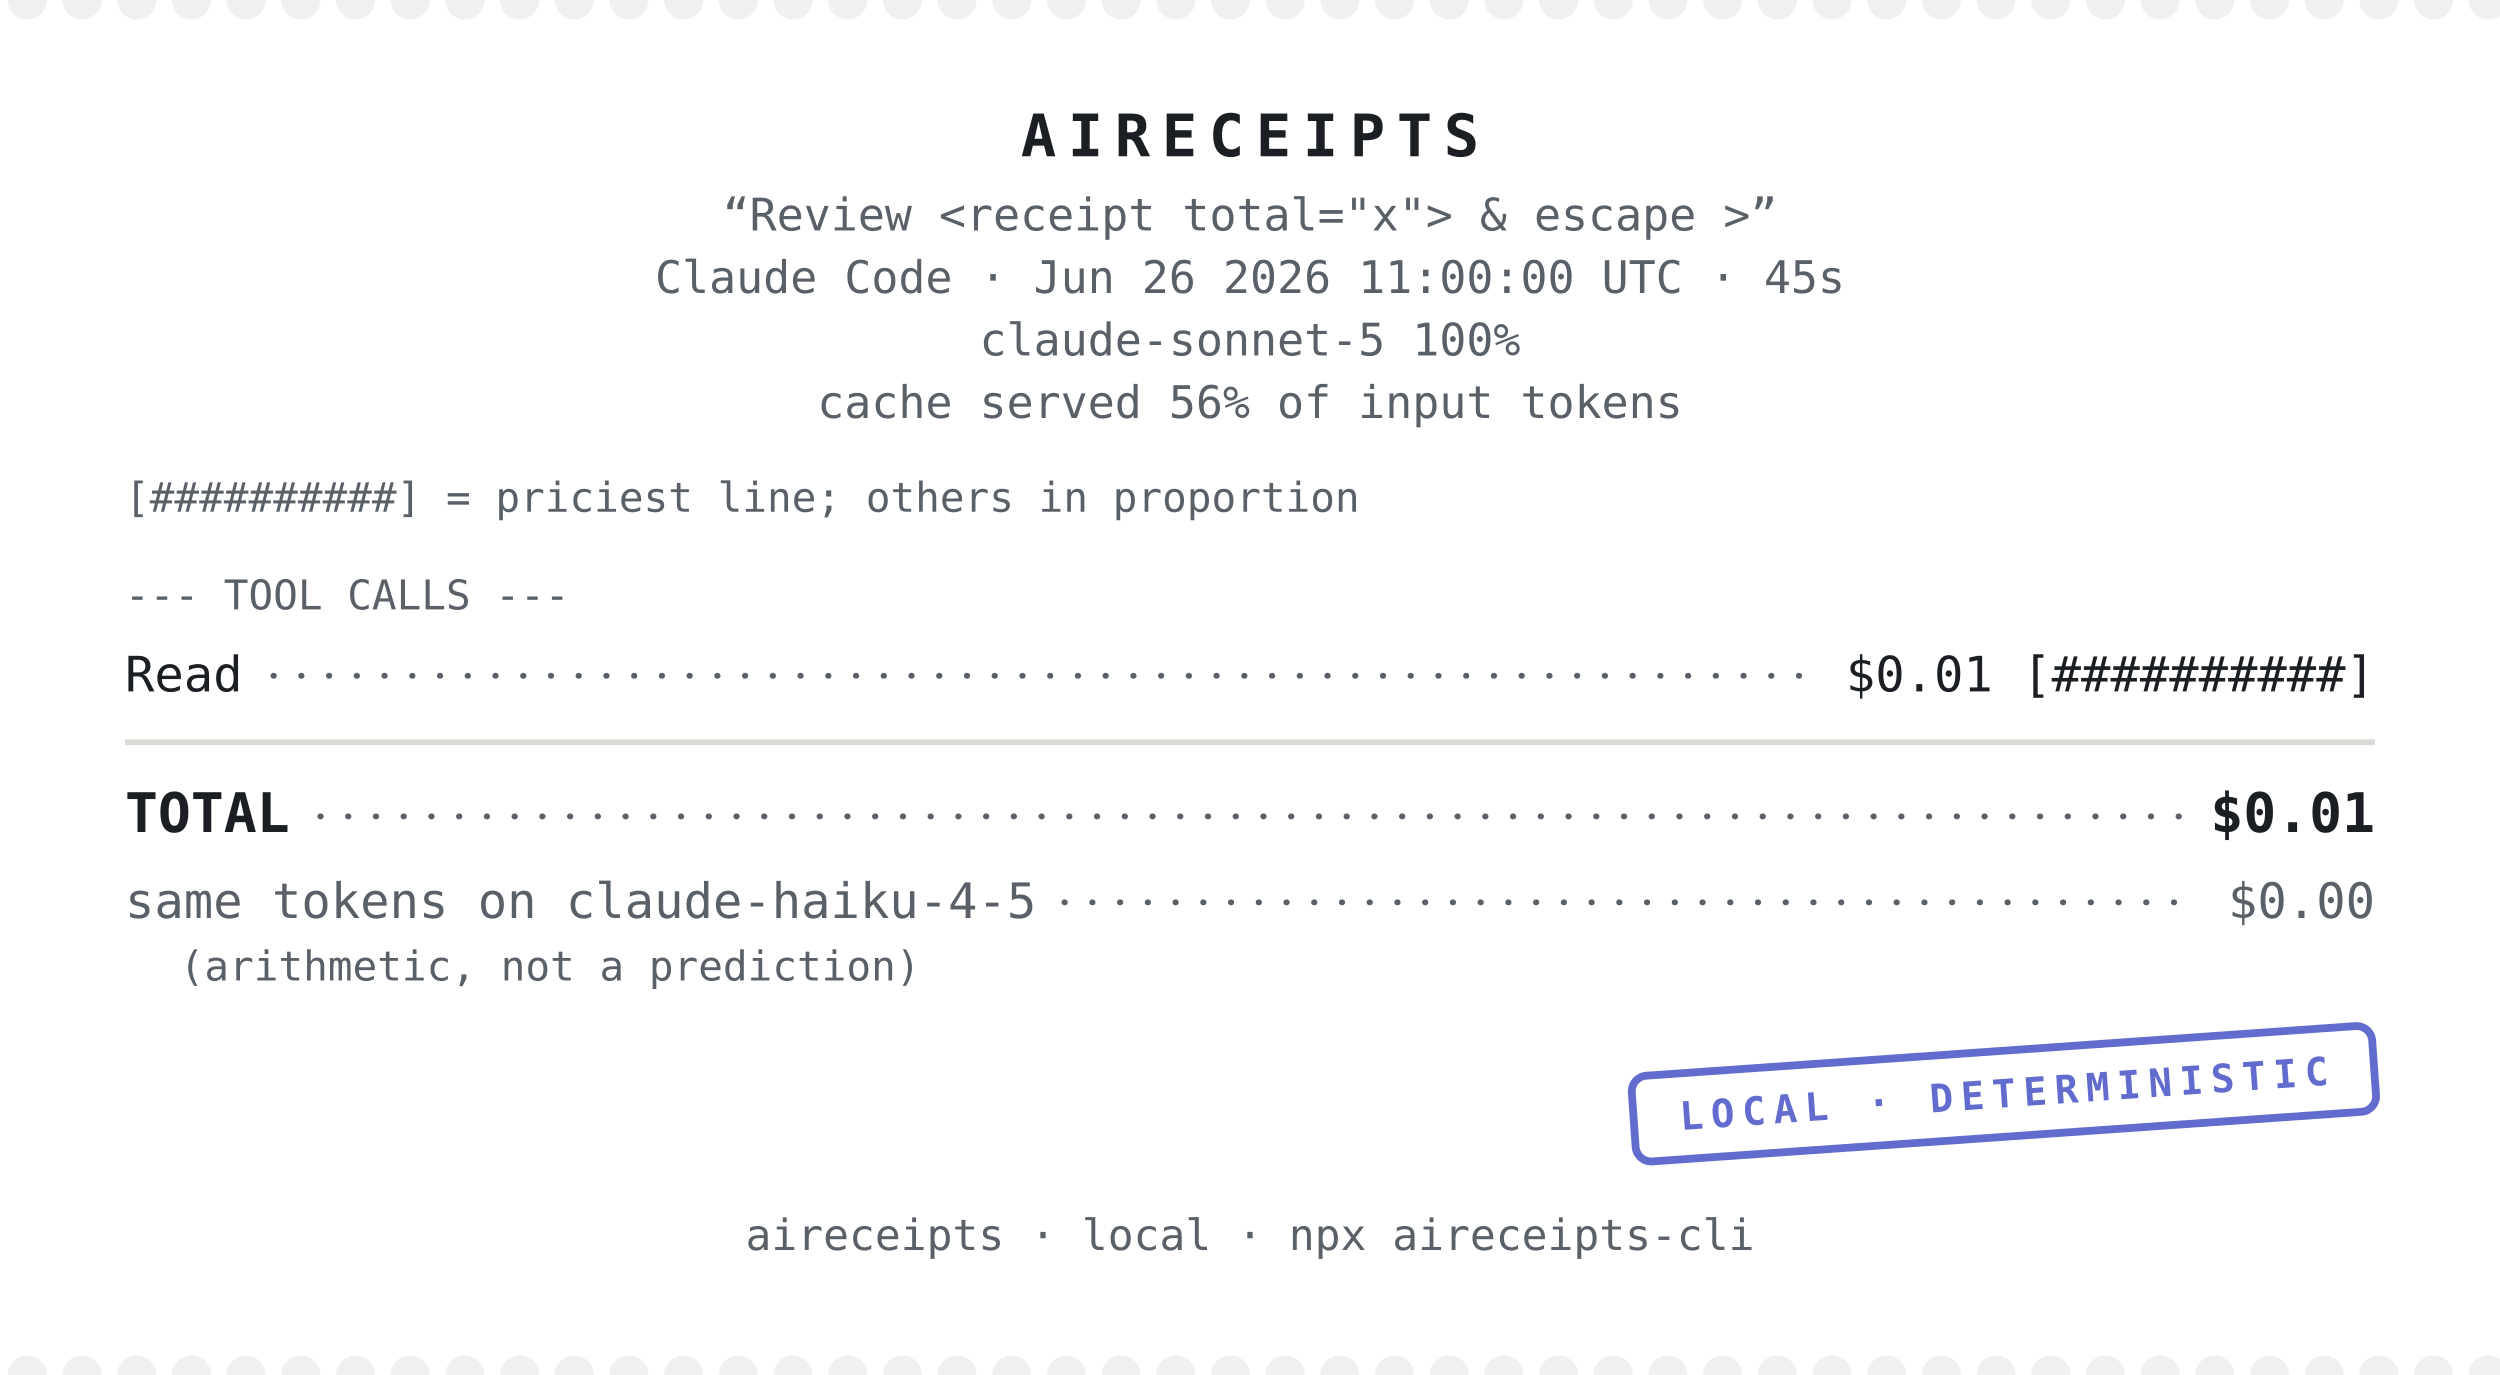
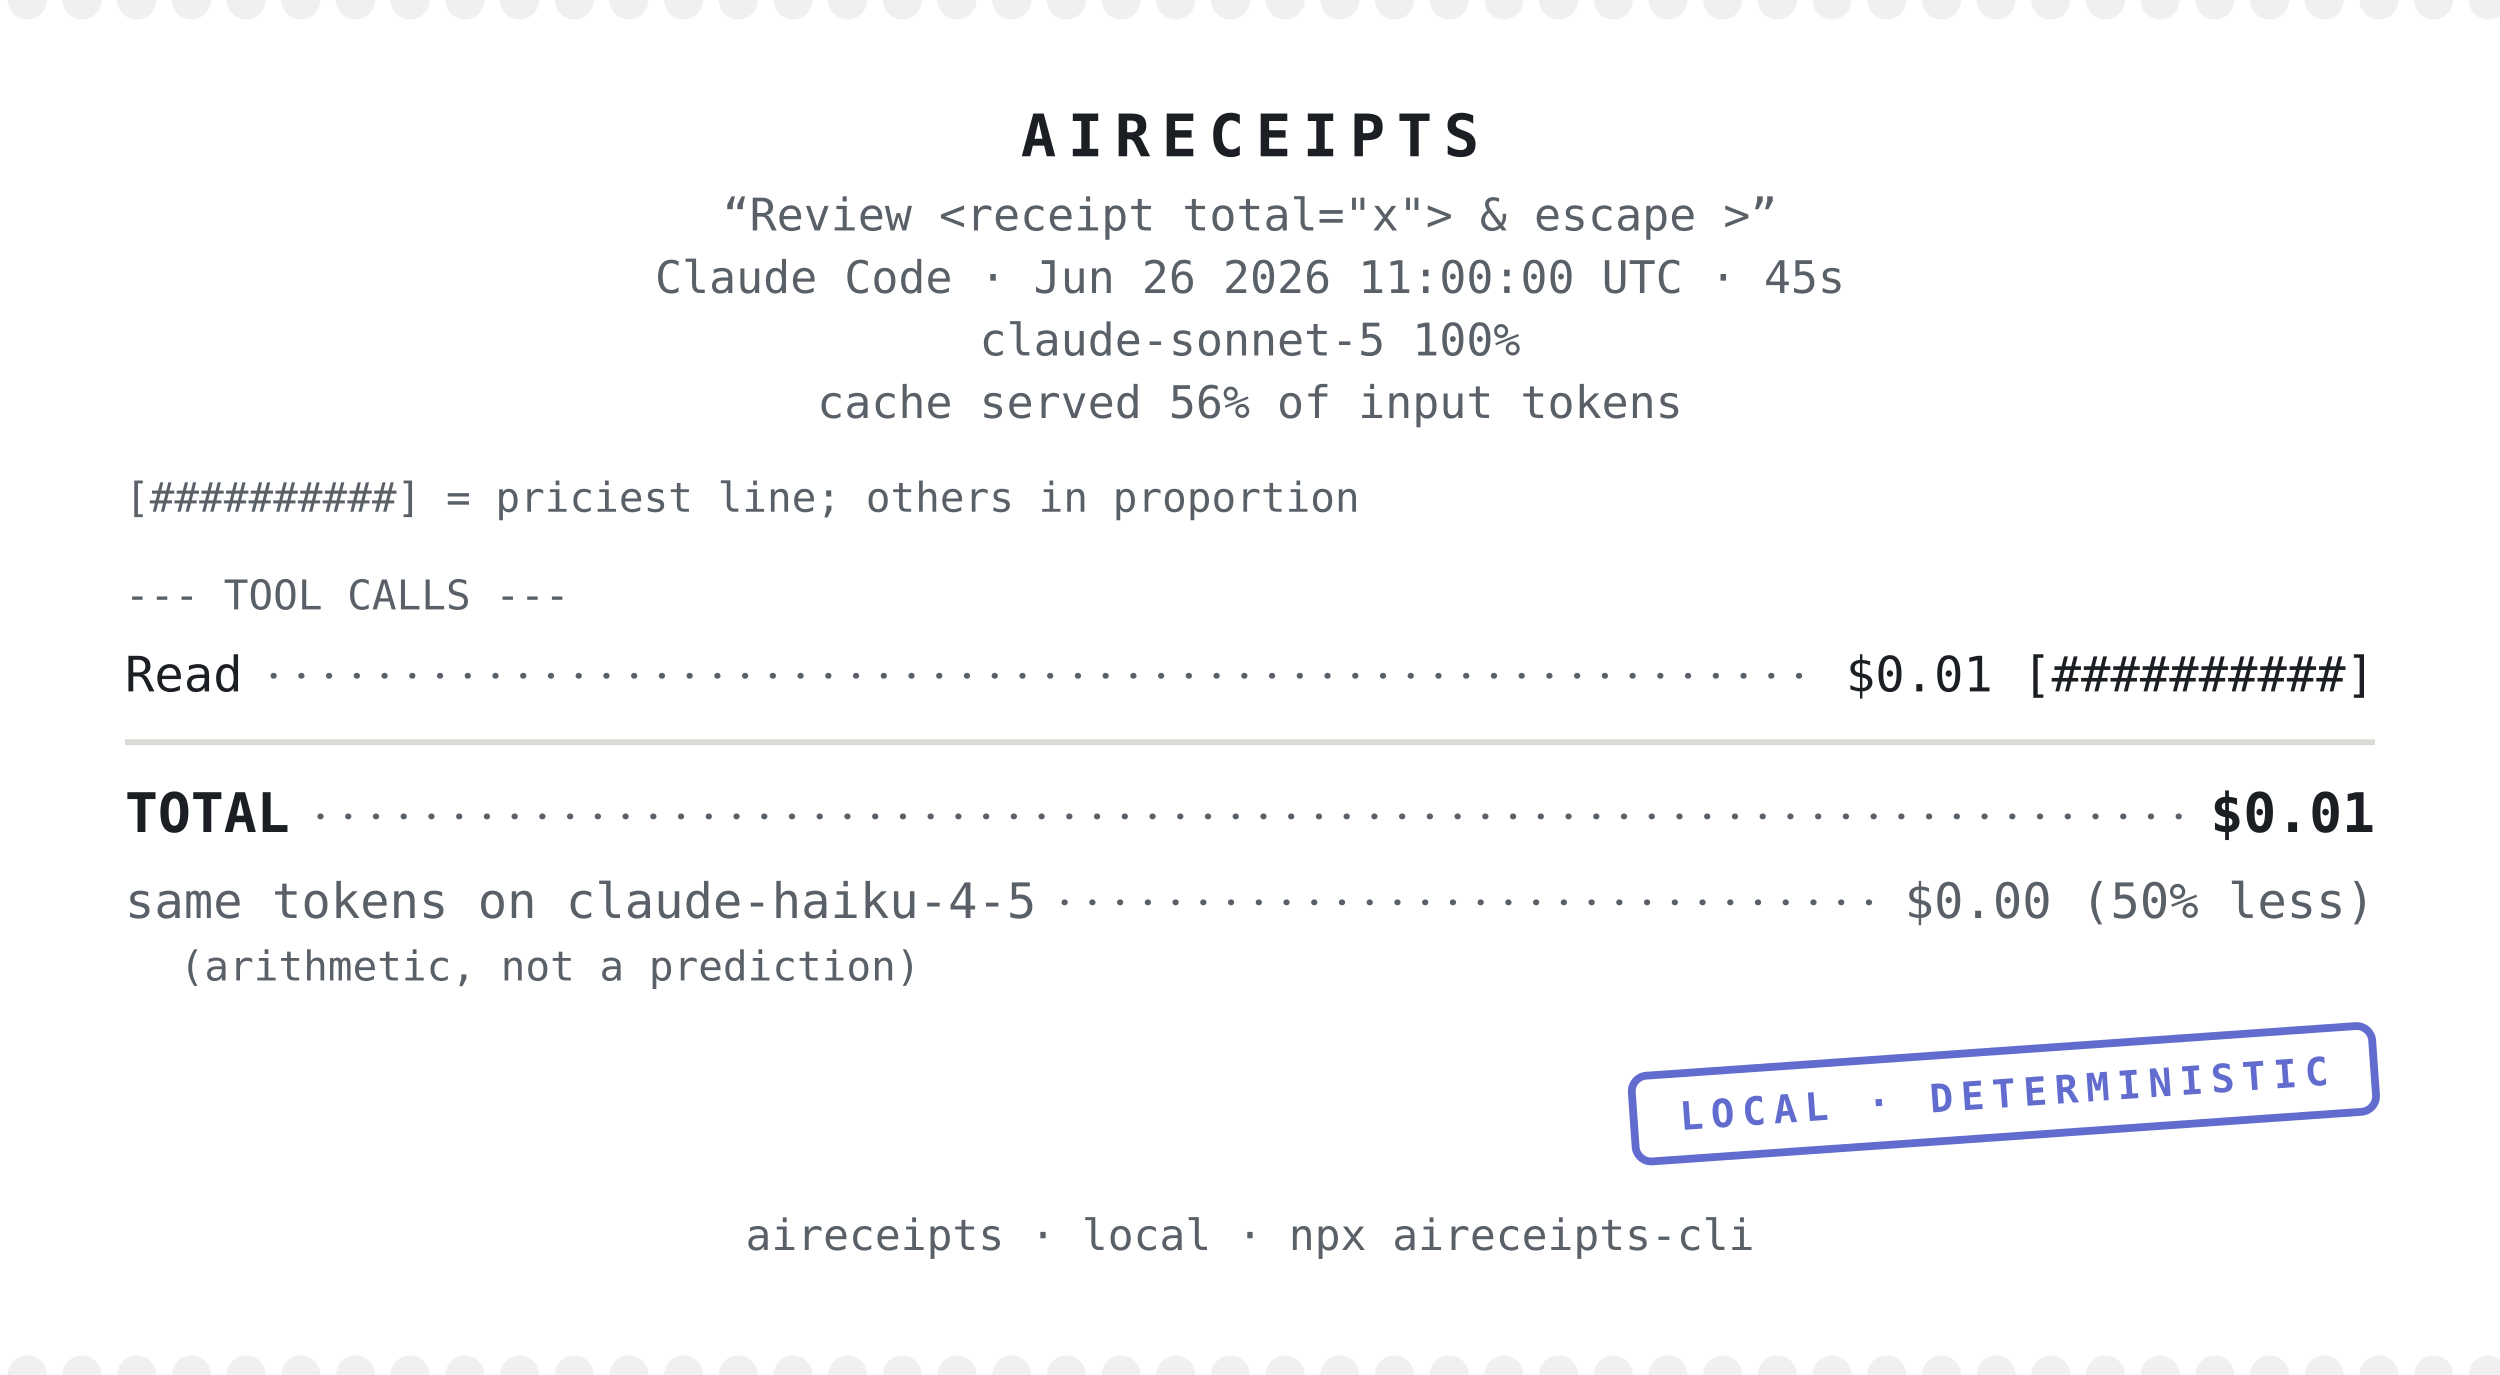
<svg xmlns="http://www.w3.org/2000/svg" width="640" height="352" viewBox="0 0 640 352" font-family="&quot;SF Mono&quot;,&quot;Cascadia Code&quot;,&quot;JetBrains Mono&quot;,Menlo,Consolas,monospace" role="img" aria-label="aireceipts cost receipt">
  <g transform="translate(0 0)">
    <defs>
      <mask id="perf-0" maskUnits="userSpaceOnUse" x="-5" y="-5" width="650" height="362">
        <rect x="0" y="0" width="640" height="352" fill="#FFFFFF" />
        <g class="perf-top">
          <circle cx="7" cy="0" r="5" fill="#000000" />
          <circle cx="21" cy="0" r="5" fill="#000000" />
          <circle cx="35" cy="0" r="5" fill="#000000" />
          <circle cx="49" cy="0" r="5" fill="#000000" />
          <circle cx="63" cy="0" r="5" fill="#000000" />
          <circle cx="77" cy="0" r="5" fill="#000000" />
          <circle cx="91" cy="0" r="5" fill="#000000" />
          <circle cx="105" cy="0" r="5" fill="#000000" />
          <circle cx="119" cy="0" r="5" fill="#000000" />
          <circle cx="133" cy="0" r="5" fill="#000000" />
          <circle cx="147" cy="0" r="5" fill="#000000" />
          <circle cx="161" cy="0" r="5" fill="#000000" />
          <circle cx="175" cy="0" r="5" fill="#000000" />
          <circle cx="189" cy="0" r="5" fill="#000000" />
          <circle cx="203" cy="0" r="5" fill="#000000" />
          <circle cx="217" cy="0" r="5" fill="#000000" />
          <circle cx="231" cy="0" r="5" fill="#000000" />
          <circle cx="245" cy="0" r="5" fill="#000000" />
          <circle cx="259" cy="0" r="5" fill="#000000" />
          <circle cx="273" cy="0" r="5" fill="#000000" />
          <circle cx="287" cy="0" r="5" fill="#000000" />
          <circle cx="301" cy="0" r="5" fill="#000000" />
          <circle cx="315" cy="0" r="5" fill="#000000" />
          <circle cx="329" cy="0" r="5" fill="#000000" />
          <circle cx="343" cy="0" r="5" fill="#000000" />
          <circle cx="357" cy="0" r="5" fill="#000000" />
          <circle cx="371" cy="0" r="5" fill="#000000" />
          <circle cx="385" cy="0" r="5" fill="#000000" />
          <circle cx="399" cy="0" r="5" fill="#000000" />
          <circle cx="413" cy="0" r="5" fill="#000000" />
          <circle cx="427" cy="0" r="5" fill="#000000" />
          <circle cx="441" cy="0" r="5" fill="#000000" />
          <circle cx="455" cy="0" r="5" fill="#000000" />
          <circle cx="469" cy="0" r="5" fill="#000000" />
          <circle cx="483" cy="0" r="5" fill="#000000" />
          <circle cx="497" cy="0" r="5" fill="#000000" />
          <circle cx="511" cy="0" r="5" fill="#000000" />
          <circle cx="525" cy="0" r="5" fill="#000000" />
          <circle cx="539" cy="0" r="5" fill="#000000" />
          <circle cx="553" cy="0" r="5" fill="#000000" />
          <circle cx="567" cy="0" r="5" fill="#000000" />
          <circle cx="581" cy="0" r="5" fill="#000000" />
          <circle cx="595" cy="0" r="5" fill="#000000" />
          <circle cx="609" cy="0" r="5" fill="#000000" />
          <circle cx="623" cy="0" r="5" fill="#000000" />
          <circle cx="637" cy="0" r="5" fill="#000000" />
        </g>
        <g class="perf-bottom">
          <circle cx="7" cy="352" r="5" fill="#000000" />
          <circle cx="21" cy="352" r="5" fill="#000000" />
          <circle cx="35" cy="352" r="5" fill="#000000" />
          <circle cx="49" cy="352" r="5" fill="#000000" />
          <circle cx="63" cy="352" r="5" fill="#000000" />
          <circle cx="77" cy="352" r="5" fill="#000000" />
          <circle cx="91" cy="352" r="5" fill="#000000" />
          <circle cx="105" cy="352" r="5" fill="#000000" />
          <circle cx="119" cy="352" r="5" fill="#000000" />
          <circle cx="133" cy="352" r="5" fill="#000000" />
          <circle cx="147" cy="352" r="5" fill="#000000" />
          <circle cx="161" cy="352" r="5" fill="#000000" />
          <circle cx="175" cy="352" r="5" fill="#000000" />
          <circle cx="189" cy="352" r="5" fill="#000000" />
          <circle cx="203" cy="352" r="5" fill="#000000" />
          <circle cx="217" cy="352" r="5" fill="#000000" />
          <circle cx="231" cy="352" r="5" fill="#000000" />
          <circle cx="245" cy="352" r="5" fill="#000000" />
          <circle cx="259" cy="352" r="5" fill="#000000" />
          <circle cx="273" cy="352" r="5" fill="#000000" />
          <circle cx="287" cy="352" r="5" fill="#000000" />
          <circle cx="301" cy="352" r="5" fill="#000000" />
          <circle cx="315" cy="352" r="5" fill="#000000" />
          <circle cx="329" cy="352" r="5" fill="#000000" />
          <circle cx="343" cy="352" r="5" fill="#000000" />
          <circle cx="357" cy="352" r="5" fill="#000000" />
          <circle cx="371" cy="352" r="5" fill="#000000" />
          <circle cx="385" cy="352" r="5" fill="#000000" />
          <circle cx="399" cy="352" r="5" fill="#000000" />
          <circle cx="413" cy="352" r="5" fill="#000000" />
          <circle cx="427" cy="352" r="5" fill="#000000" />
          <circle cx="441" cy="352" r="5" fill="#000000" />
          <circle cx="455" cy="352" r="5" fill="#000000" />
          <circle cx="469" cy="352" r="5" fill="#000000" />
          <circle cx="483" cy="352" r="5" fill="#000000" />
          <circle cx="497" cy="352" r="5" fill="#000000" />
          <circle cx="511" cy="352" r="5" fill="#000000" />
          <circle cx="525" cy="352" r="5" fill="#000000" />
          <circle cx="539" cy="352" r="5" fill="#000000" />
          <circle cx="553" cy="352" r="5" fill="#000000" />
          <circle cx="567" cy="352" r="5" fill="#000000" />
          <circle cx="581" cy="352" r="5" fill="#000000" />
          <circle cx="595" cy="352" r="5" fill="#000000" />
          <circle cx="609" cy="352" r="5" fill="#000000" />
          <circle cx="623" cy="352" r="5" fill="#000000" />
          <circle cx="637" cy="352" r="5" fill="#000000" />
        </g>
      </mask>
    </defs>
    <rect x="0" y="0" width="640" height="352" fill="#FFFFFF" mask="url(#perf-0)" />
    <text x="320" y="40" font-size="15" fill="#1B1E22" text-anchor="middle" font-weight="700" letter-spacing="3">AIRECEIPTS</text>
    <text x="320" y="59" font-size="11.5" fill="#5A6068" text-anchor="middle">“Review &lt;receipt total="x"&gt; &amp; escape &gt;”</text>
    <text x="320" y="75" font-size="11.5" fill="#5A6068" text-anchor="middle">Claude Code · Jun 26 2026 11:00:00 UTC · 45s</text>
    <text x="320" y="91" font-size="11.5" fill="#5A6068" text-anchor="middle">claude-sonnet-5 100%</text>
    <text x="320" y="107" font-size="11.5" fill="#5A6068" text-anchor="middle">cache served 56% of input tokens</text>
    <text x="32" y="131" font-size="10.5" fill="#5A6068" text-anchor="start">[##########] = priciest line; others in proportion</text>
    <text x="32" y="156" font-size="10.5" fill="#5A6068" text-anchor="start">--- TOOL CALLS ---</text>
    <text x="32" y="177" font-size="12.5" fill="#1B1E22" text-anchor="start">Read</text>
    <text x="608" y="177" font-size="12.5" fill="#1B1E22" text-anchor="end">$0.01 [##########]</text>
    <line x1="70" y1="173" x2="465" y2="173" stroke="#5A6068" stroke-width="1.5" stroke-linecap="round" stroke-dasharray="0.1 7" />
    <line x1="32" y1="190" x2="608" y2="190" stroke="#D8DBD6" stroke-width="1.5" />
    <text x="32" y="213" font-size="14" fill="#1B1E22" text-anchor="start" font-weight="700">TOTAL</text>
    <text x="608" y="213" font-size="14" fill="#1B1E22" text-anchor="end" font-weight="700">$0.01</text>
    <line x1="82" y1="209" x2="558" y2="209" stroke="#5A6068" stroke-width="1.5" stroke-linecap="round" stroke-dasharray="0.1 7" />
    <text x="32" y="235" font-size="12.5" fill="#5A6068" text-anchor="start" font-weight="400">same tokens on claude-haiku-4-5</text>
-     <text x="608" y="235" font-size="12.5" fill="#5A6068" text-anchor="end" font-weight="400">$0.00</text>
-     <line x1="272.5" y1="231" x2="562.5" y2="231" stroke="#5A6068" stroke-width="1.5" stroke-linecap="round" stroke-dasharray="0.1 7" />
+     <text x="608" y="235" font-size="12.5" fill="#5A6068" text-anchor="end" font-weight="400">$0.00 (50% less)</text>
+     <line x1="272.5" y1="231" x2="480" y2="231" stroke="#5A6068" stroke-width="1.5" stroke-linecap="round" stroke-dasharray="0.1 7" />
    <text x="46" y="251" font-size="10.5" fill="#5A6068" text-anchor="start">(arithmetic, not a prediction)</text>
    <g class="stamp" opacity="0.8" transform="rotate(-4 513 280)">
      <rect x="418" y="269" width="190" height="22" rx="4" fill="none" stroke="#3947C2" stroke-width="2" />
      <text x="513" y="283.5" font-size="10" fill="#3947C2" text-anchor="middle" font-weight="700" letter-spacing="2">LOCAL · DETERMINISTIC</text>
    </g>
    <text x="320" y="320" font-size="11" fill="#5A6068" text-anchor="middle">aireceipts · local · npx aireceipts-cli</text>
  </g>
</svg>
